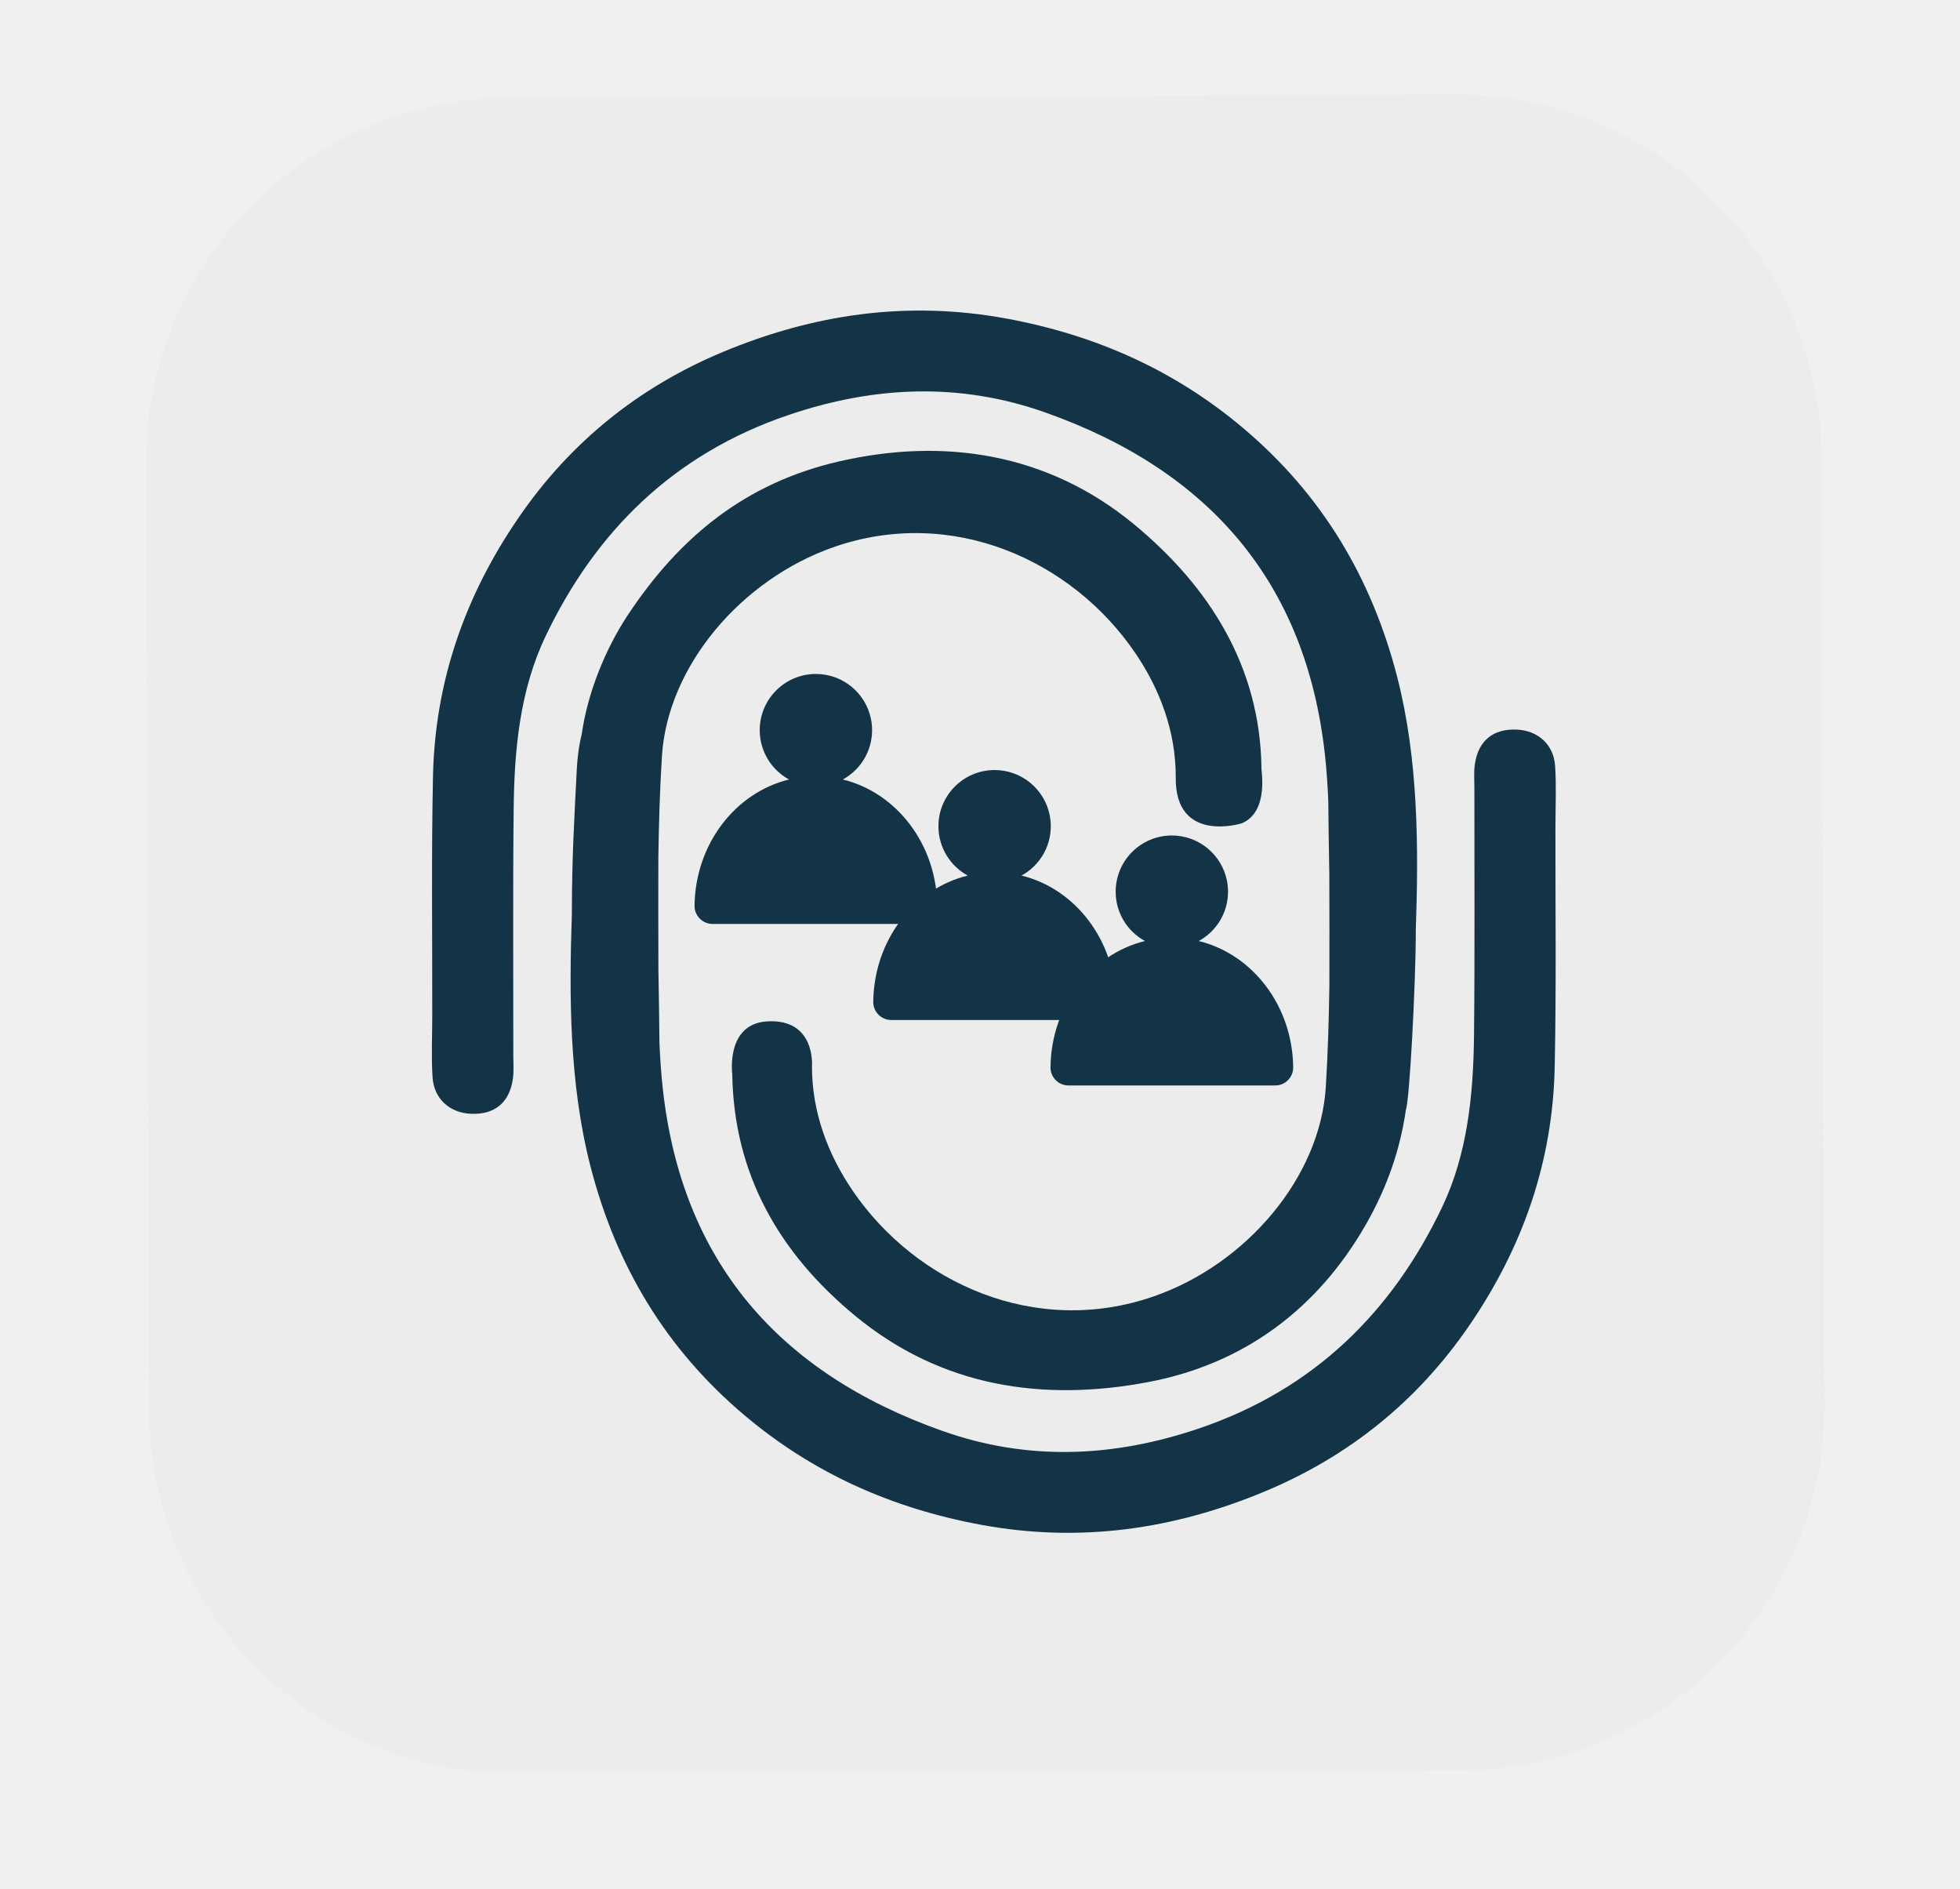
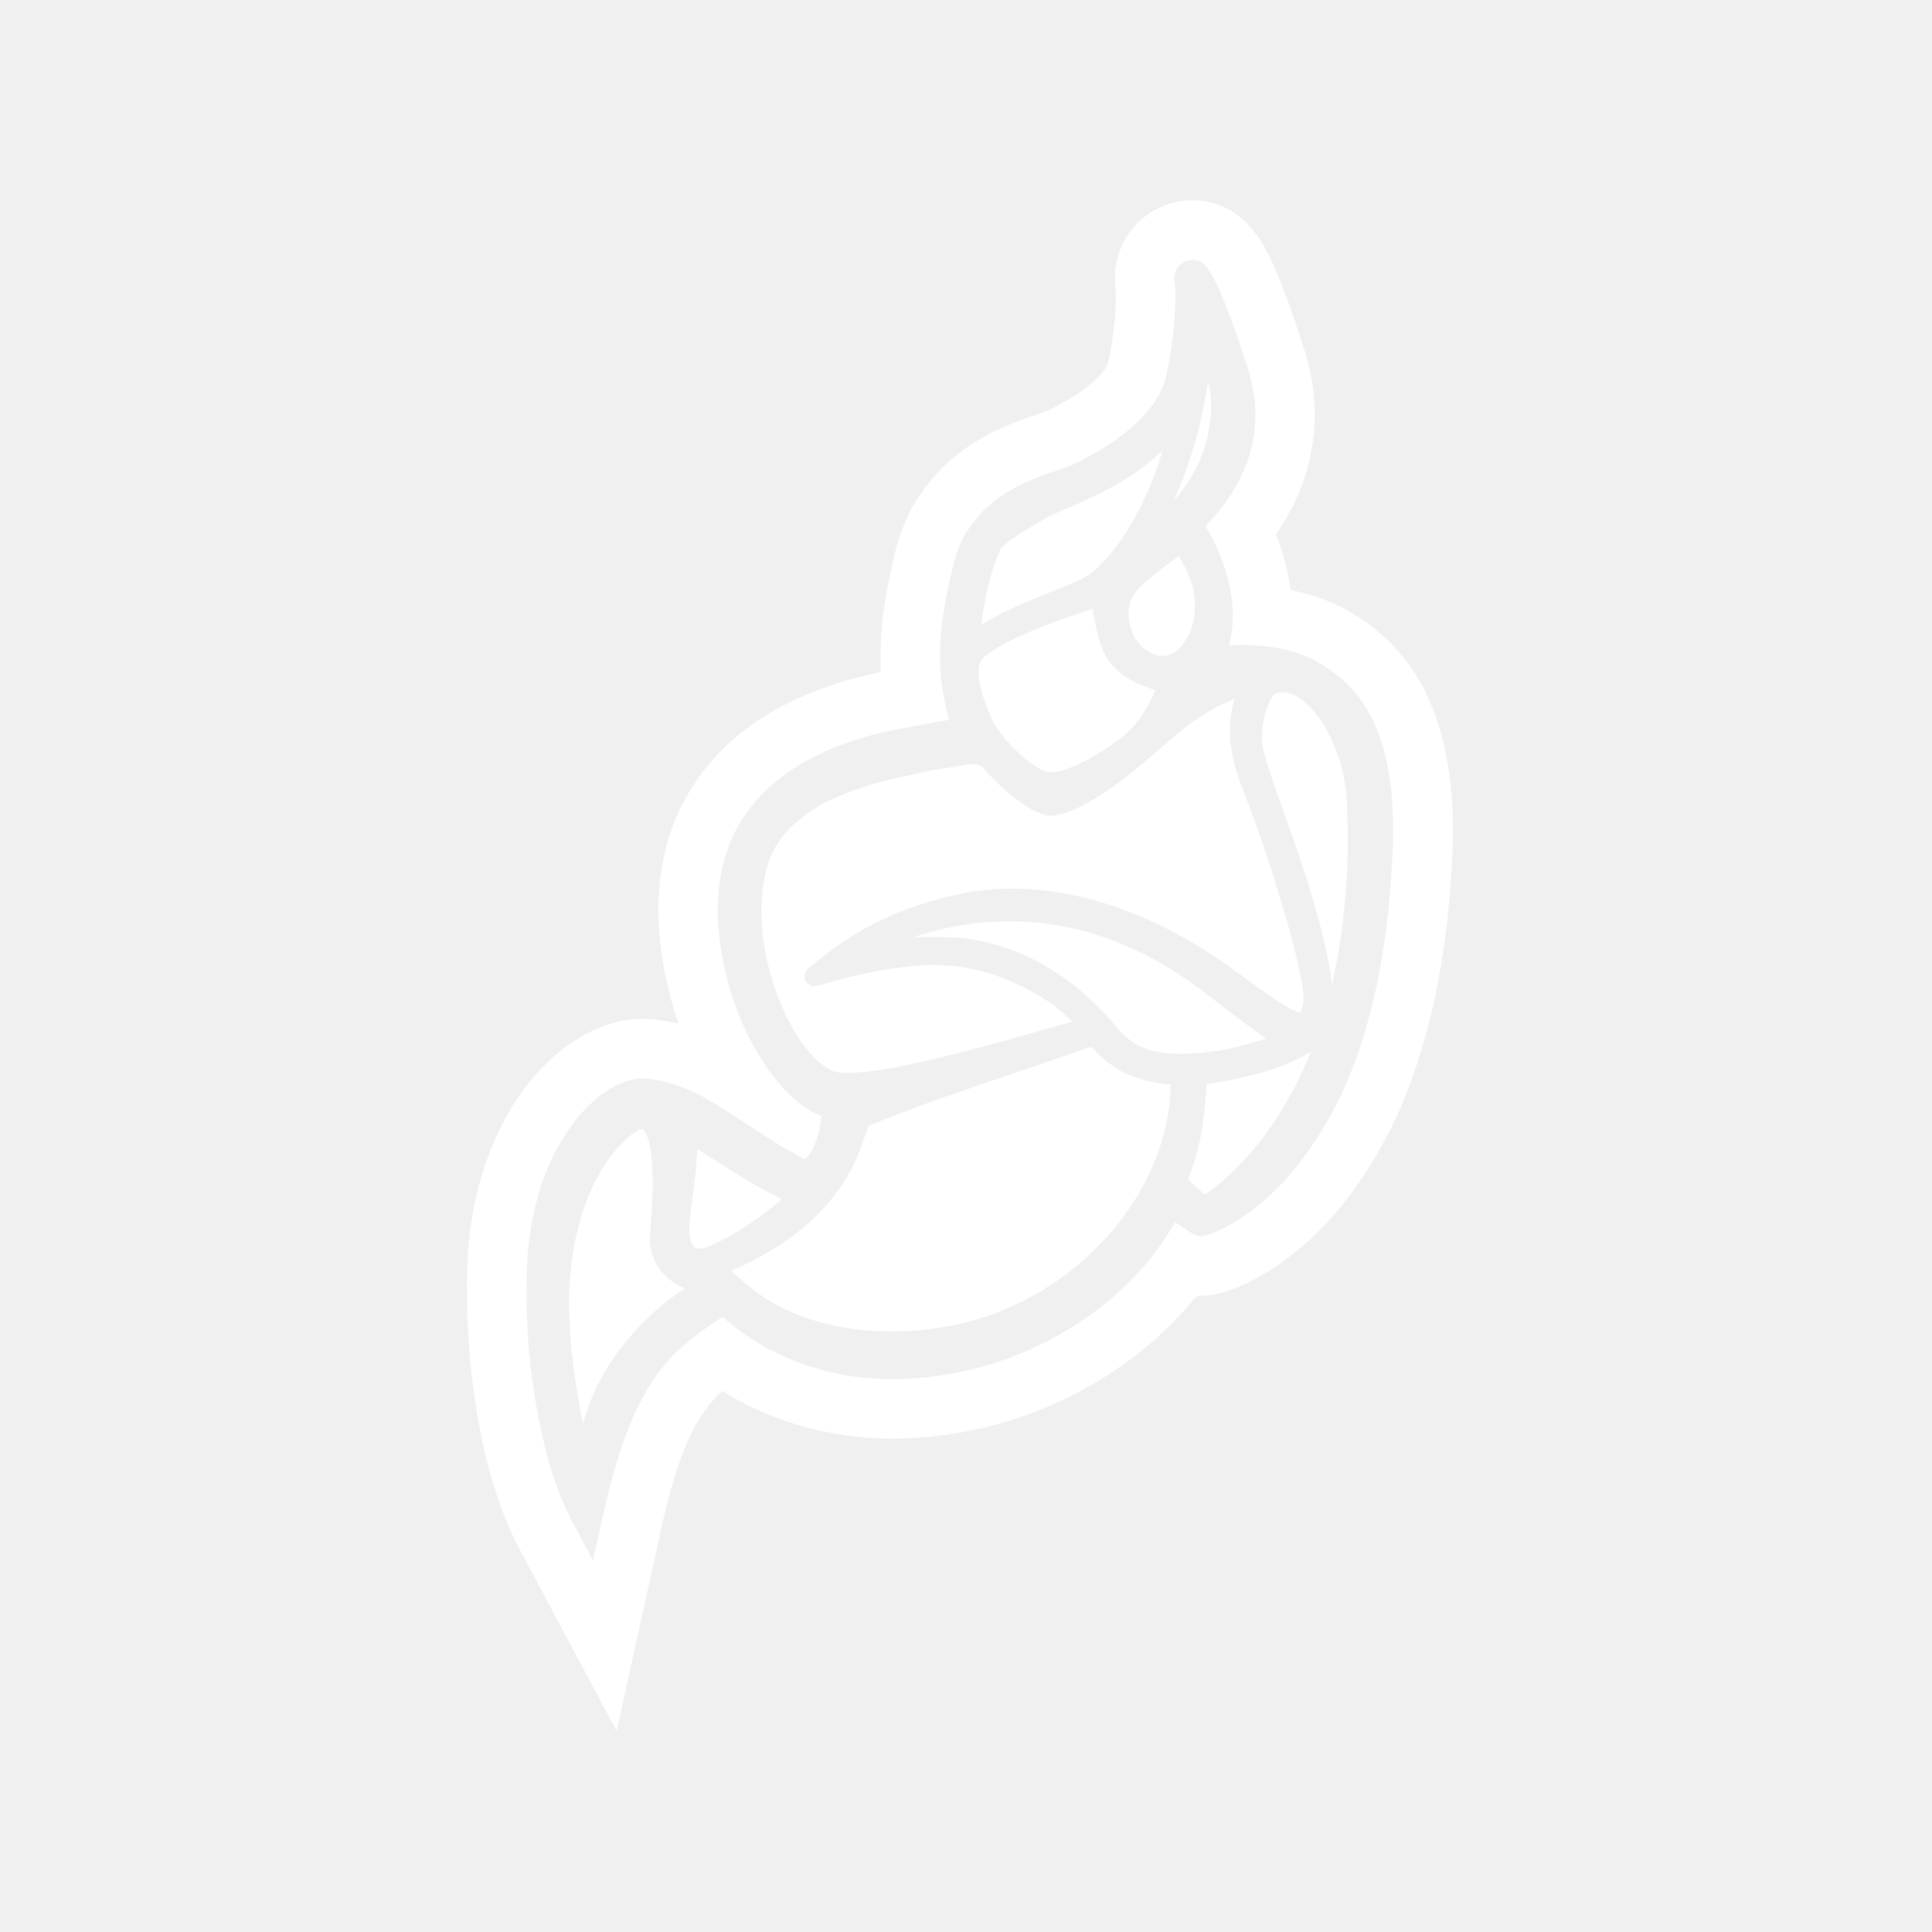
- <svg xmlns="http://www.w3.org/2000/svg" version="1.1" id="Layer_1" x="0px" y="0px" viewBox="0 0 1231.81 1186.88" style="enable-background:new 0 0 1231.81 1186.88;" xml:space="preserve">
-   <style type="text/css">
- 	.st0{fill:#ECECEC;}
- 	.st1{fill:#123446;}
- 	.st2{fill:none;}
- </style>
-   <g>
-     <path id="XMLID_12_" class="st0" d="M1146.65,882.84c0.4,126.47-101.8,229.31-228.27,229.71l-595,1.87   c-126.47,0.4-229.31-101.8-229.71-228.27l-1.87-595C91.4,164.68,193.6,61.84,320.06,61.44l595-1.87   c126.47-0.4,229.31,101.8,229.71,228.27" />
-     <path class="st1" d="M878.13,425.49c-16.07-62.49-47.38-114.85-97.01-156.65c-42.99-36.21-92.46-58.35-148.82-68.71   c-62.29-11.44-121.2-2.66-177.98,21.02c-52.8,22.02-95.76,56.59-128.29,103.95c-34.04,49.56-52.66,103.4-53.91,162.72   c-1.05,50.29-0.38,100.62-0.46,150.94c-0.02,12.76-0.64,25.55,0.2,38.26c0.89,13.45,10.8,22.21,23.95,22.83   c14.99,0.71,24.44-6.94,26.53-22.02c0.67-4.88,0.26-9.9,0.26-14.86c0.04-51.73-0.33-103.47,0.23-155.2   c0.4-36.98,3.99-74.3,19.98-107.84c31.41-65.91,80.48-114.62,152.63-139.12c53.93-18.31,107.63-20.68,161.43-1.66   C760.19,295.7,820.81,366.2,832.68,474.22c1.04,9.53,1.7,19.11,2.11,28.71l0.24,20.75c0.17,8.56,0.28,17.13,0.41,25.69   c0.08,23.36,0.1,46.71,0.04,70.07c-0.33,21.24-0.93,42.47-2.25,63.65c-3.53,56.72-49.9,111.23-108.05,131.48   c-74.27,25.86-149.7-8.18-189.42-66.56c-15.48-22.76-25.49-49.29-25.45-77.88c0,0,2.54-30.16-28.16-28.34   c-26.19,1.56-21.95,33.14-21.95,33.14c0.98,62.65,29.24,112.33,77.48,152.06c54.06,44.51,117.74,54.02,184.08,41.43   c60.24-11.44,106.43-46.11,136.75-99.14c13.09-22.89,21.52-46.87,25.09-72.19c2.14-4.61,6.2-77.48,6.2-113.01   C891.55,533,891.52,477.55,878.13,425.49z" />
-     <path class="st1" d="M738.92,488.18c0.05-28.59-9.96-55.12-25.45-77.88c-39.71-58.38-115.15-92.41-189.42-66.56   C465.9,364,419.53,418.52,416,475.23c-1.32,21.17-1.93,42.4-2.25,63.65c-0.06,23.36-0.04,46.71,0.04,70.07   c0.13,8.57,0.24,17.13,0.41,25.69l0.24,20.75c0.41,9.6,1.07,19.18,2.11,28.71c11.87,108.02,72.48,178.52,175.79,215.06   c53.79,19.03,107.5,16.66,161.43-1.66c72.15-24.5,121.22-73.21,152.63-139.12c15.98-33.54,19.58-70.87,19.98-107.84   c0.55-51.73,0.19-103.46,0.23-155.2c0.01-4.96-0.41-9.99,0.26-14.86c2.09-15.08,11.54-22.73,26.53-22.02   c13.16,0.62,23.07,9.37,23.95,22.83c0.83,12.7,0.22,25.5,0.2,38.26c-0.08,50.31,0.59,100.64-0.46,150.94   c-1.24,59.32-19.87,113.16-53.91,162.72c-32.53,47.36-75.49,81.94-128.29,103.95c-56.78,23.68-115.69,32.46-177.98,21.02   c-56.36-10.35-105.83-32.5-148.82-68.71c-49.62-41.79-80.94-94.15-97.01-156.65c-13.39-52.06-13.42-107.51-11.67-158.58   c0-35.53,1.49-58.97,3.08-90.73c0.27-5.47,1.02-13.69,3.13-22.28c3.57-25.32,14.56-53.13,29.16-75.09   c32.22-48.47,73.36-82.63,132.68-96.24c65.82-15.1,130.91-5.18,184.97,39.33c48.24,39.72,79.37,90.13,80.36,152.77   c-0.61,0.28,5.46,27.78-12.34,35.33C780.46,517.34,738.24,530.62,738.92,488.18C739.74,436.8,738.92,488.18,738.92,488.18" />
-     <path class="st1" d="M547.36,451.68c-3.29-16.09-17.53-28.19-34.59-28.19c-19.5,0-35.3,15.81-35.3,35.31   c0,13.38,7.44,25.01,18.4,31c-33.81,8.26-59.09,40.78-59.36,79.73c0.15,6.12,5.16,11.03,11.31,11.03h129.91   c6.16,0,11.16-4.91,11.31-11.03c-0.27-38.95-25.55-71.47-59.36-79.73c10.97-5.99,18.41-17.63,18.41-31   C548.07,456.35,547.83,453.97,547.36,451.68" />
-     <path class="st1" d="M659.67,512.05c-3.29-16.09-17.53-28.19-34.59-28.19c-19.5,0-35.3,15.81-35.3,35.31   c0,13.38,7.44,25.01,18.4,31c-33.81,8.26-59.09,40.78-59.36,79.73c0.15,6.12,5.16,11.03,11.31,11.03h129.91   c6.16,0,11.16-4.91,11.31-11.03c-0.27-38.95-25.55-71.47-59.36-79.73c10.97-5.99,18.41-17.63,18.41-31   C660.38,516.73,660.14,514.35,659.67,512.05" />
-     <path class="st1" d="M771.06,553.18c-3.29-16.09-17.53-28.19-34.59-28.19c-19.5,0-35.3,15.81-35.3,35.31   c0,13.38,7.44,25.01,18.4,31c-33.81,8.26-59.09,40.78-59.36,79.73c0.15,6.12,5.16,11.03,11.31,11.03h129.91   c6.16,0,11.16-4.91,11.31-11.03c-0.27-38.95-25.55-71.47-59.36-79.73c10.97-5.99,18.41-17.63,18.41-31   C771.78,557.85,771.53,555.48,771.06,553.18" />
-     <rect x="55.75" y="20.47" class="st2" width="1127.49" height="1116.28" />
+ <svg width="24" height="24" viewBox="0 0 24 24" focusable="false" role="presentation">
+   <g fill="#fff">
+     <path d="M13.016 9.59a.12.12 0 0 0 .039.004c.289 0 .937-.422 1.058-.614l.012-.015.012-.012c.043-.039.16-.254.218-.379-.617-.187-.683-.52-.746-.816a.564.564 0 0 0-.02-.094.78.78 0 0 0-.019-.101c-.918.304-1.195.476-1.347.601-.082.066-.13.254.101.774.117.261.52.62.692.652" />
+     <path d="M10.531 13.328c.543 0 1.688-.324 2.442-.539l.304-.086a.64.64 0 0 0 .043-.012c-.039-.043-.113-.105-.226-.203-.504-.34-.98-.5-1.496-.5-.114 0-.23.008-.36.024-.437.05-.8.152-.976.203a.556.556 0 0 1-.145.035.126.126 0 0 1-.117-.082.131.131 0 0 1 .04-.137h.003c.3-.254.867-.726 1.934-.937.183-.035.382-.055.59-.055.476 0 .972.098 1.472.293.676.266 1.14.605 1.512.879.203.144.375.273.527.344.04.02.059.023.067.023a.27.27 0 0 0 .043-.098c.007-.015.05-.195-.254-1.218a18.24 18.24 0 0 0-.5-1.469c-.215-.523-.164-.89-.098-1.11a2.3 2.3 0 0 0-.563.317l-.011.008a5.1 5.1 0 0 0-.305.25c-.629.566-1.102.86-1.406.875h-.016c-.265-.024-.668-.41-.832-.606a.214.214 0 0 0-.125-.035c-.05 0-.11.012-.168.024-.039.007-.082.015-.125.02a3.925 3.925 0 0 0-.496.097 13.46 13.46 0 0 0-.36.082c-.445.129-.78.281-.945.426l-.011.011c-.114.078-.38.301-.461.684v.004c-.168.707.086 1.578.425 2.078.16.234.329.379.47.402.034.004.077.008.124.008m-2.308 2.477a.644.644 0 0 1-.145-.504c.082-.973-.031-1.207-.082-1.262-.012-.016-.02-.016-.023-.016h-.008c-.094.024-.735.457-.875 1.75-.07.625.05 1.426.152 1.915.082-.29.211-.606.461-.93.234-.305.488-.543.805-.754a.759.759 0 0 1-.285-.2m.437-1.534c-.004.207-.031.398-.055.59a7.008 7.008 0 0 0-.039.316c-.015.215.032.289.051.308.012.016.031.028.07.028a.288.288 0 0 0 .106-.024c.383-.16.746-.441.922-.593-.27-.122-.68-.38-1.055-.625m5.395-6.825c-.004.008-.008.016-.012.02-.074.219.027.52.223.629.05.031.101.05.148.054h.02c.148 0 .27-.109.359-.324a.943.943 0 0 0 .023-.531 1.342 1.342 0 0 0-.175-.383c-.102.07-.305.227-.442.348a.566.566 0 0 0-.144.187m-.461-.355c.457-.41.73-1.09.847-1.492-.394.379-.879.586-1.187.718A3.02 3.02 0 0 0 13 6.43c-.02.015-.047.027-.07.043-.188.109-.47.273-.512.37v.009c-.129.27-.2.675-.227.906.301-.18.606-.301.86-.403.238-.093.441-.171.543-.265m1.414-2.352c-.078.504-.2.985-.434 1.492.254-.289.403-.601.453-.949.02-.144.04-.285-.02-.543m-1.433 8.278c-.004-.004-.008-.008-.008-.012-.011.004-.03.008-.062.016l-.012.003c-.16.059-.449.157-.781.27-.402.137-.856.289-1.234.426-.485.18-.641.25-.692.273l-.031.09c-.113.348-.375 1.145-1.668 1.703.27.27.848.754 1.992.754.098 0 .203-.004.305-.012a3.522 3.522 0 0 0 2.285-1.074c.555-.574.867-1.293.875-1.98a1.823 1.823 0 0 1-.578-.145c0-.004-.242-.121-.39-.312" />
+     <path d="M17.29 10.754c-.048.89-.192 1.684-.43 2.355a4.692 4.692 0 0 1-.766 1.399c-.516.633-1.055.844-1.168.847-.078 0-.117-.027-.278-.14-.015-.008-.035-.024-.05-.035-.305.543-.778 1.011-1.375 1.363a4.263 4.263 0 0 1-2.114.59c-.828 0-1.566-.27-2.132-.774-.68.438-1.122.828-1.485 2.465l-.125.563-.27-.508a3.943 3.943 0 0 1-.304-.813 7.953 7.953 0 0 1-.25-2.191c.012-.914.285-1.508.52-1.84.269-.394.62-.637.917-.637h.055c.473.055.77.254 1.317.614l.171.113c.188.121.41.246.48.273.048-.027.161-.21.196-.484l.008-.039v-.012c-.004-.004-.004-.004-.008-.004-.367-.125-.87-.703-1.129-1.562-.246-.86-.195-1.57.149-2.117.558-.89 1.754-1.094 2.144-1.16.121-.024.246-.047.367-.067.024-.004.043-.012.06-.015a.269.269 0 0 1-.013-.04c-.007-.035-.02-.078-.03-.128-.122-.551-.06-1.012.015-1.387.086-.418.136-.668.343-.906.278-.383.758-.543 1.047-.641a2.42 2.42 0 0 0 .172-.063c.82-.394 1.078-.796 1.153-1.066.058-.223.156-.812.113-1.219a.233.233 0 0 1 .058-.187.21.21 0 0 1 .16-.07c.141 0 .258 0 .688 1.332.227.699.059 1.359-.5 1.953l-.02.023c.004.004.004.008.008.012.235.386.364.87.325 1.23a1.83 1.83 0 0 1-.04.235v.004c.047-.004.102-.008.165-.008.277 0 .675.043 1 .25.195.125.445.316.625.695.207.438.285 1.043.23 1.797m.438-2.117a2.342 2.342 0 0 0-1.633-1.293l-.059-.016-.012-.062a2.924 2.924 0 0 0-.156-.582l-.015-.047.023-.04a2.537 2.537 0 0 0 .324-2.261c-.199-.625-.355-1.024-.488-1.262-.27-.484-.637-.586-.902-.586a.971.971 0 0 0-.711.317.971.971 0 0 0-.243.757c.028.286-.046.778-.093.954-.004.011-.09.265-.746.586a1.188 1.188 0 0 0-.098.035c-.34.113-.973.324-1.39.879-.317.382-.4.77-.489 1.218a4.182 4.182 0 0 0-.098 1.036v.074l-.074.02c-1.062.234-1.828.714-2.273 1.421-.461.735-.54 1.649-.23 2.727.003.015.011.035.015.054l.047.145-.149-.024c-.054-.011-.105-.015-.16-.023a1.516 1.516 0 0 0-.137-.008c-.515 0-1.066.328-1.472.875-.313.426-.692 1.172-.707 2.336-.008.875.086 1.68.277 2.395.145.527.305.851.367.965l1.215 2.277.555-2.52c.226-1.011.445-1.394.707-1.656l.05-.05.063.038c.602.364 1.32.555 2.074.555a5.01 5.01 0 0 0 2.485-.687c.492-.29.91-.645 1.246-1.055l.043-.031.078-.004c.195-.004.469-.106.75-.274.234-.14.598-.402.957-.843a5.44 5.44 0 0 0 .887-1.622c.261-.734.422-1.593.476-2.554.063-.883-.043-1.61-.304-2.164" />
+     <path d="M16.43 8.98c-.153-.238-.344-.382-.5-.382a.181.181 0 0 0-.082.015c-.082.032-.215.41-.157.688.04.191.266.828.38 1.133.038.117.062.171.066.195a.38.38 0 0 1 .023.07c.09.27.317.965.387 1.531a8.28 8.28 0 0 0 .187-2.19 2.092 2.092 0 0 0-.304-1.06m-1.09 4.032c.164-.043.293-.082.39-.11-.199-.136-.43-.312-.742-.554-.77-.598-1.593-.903-2.449-.903-.469 0-.879.09-1.2.2.079-.004.161-.004.247-.004.098 0 .203 0 .309.007.335.024 1.195.176 1.968 1.102.157.184.325.34.805.34.168 0 .367-.02.605-.059l.067-.02m-.348.458c-.012.14-.035.41-.07.617a3.292 3.292 0 0 1-.164.566l.207.188c.2-.133.863-.637 1.32-1.777a2.191 2.191 0 0 1-.62.261c-.27.078-.532.121-.673.145" />
  </g>
</svg>
